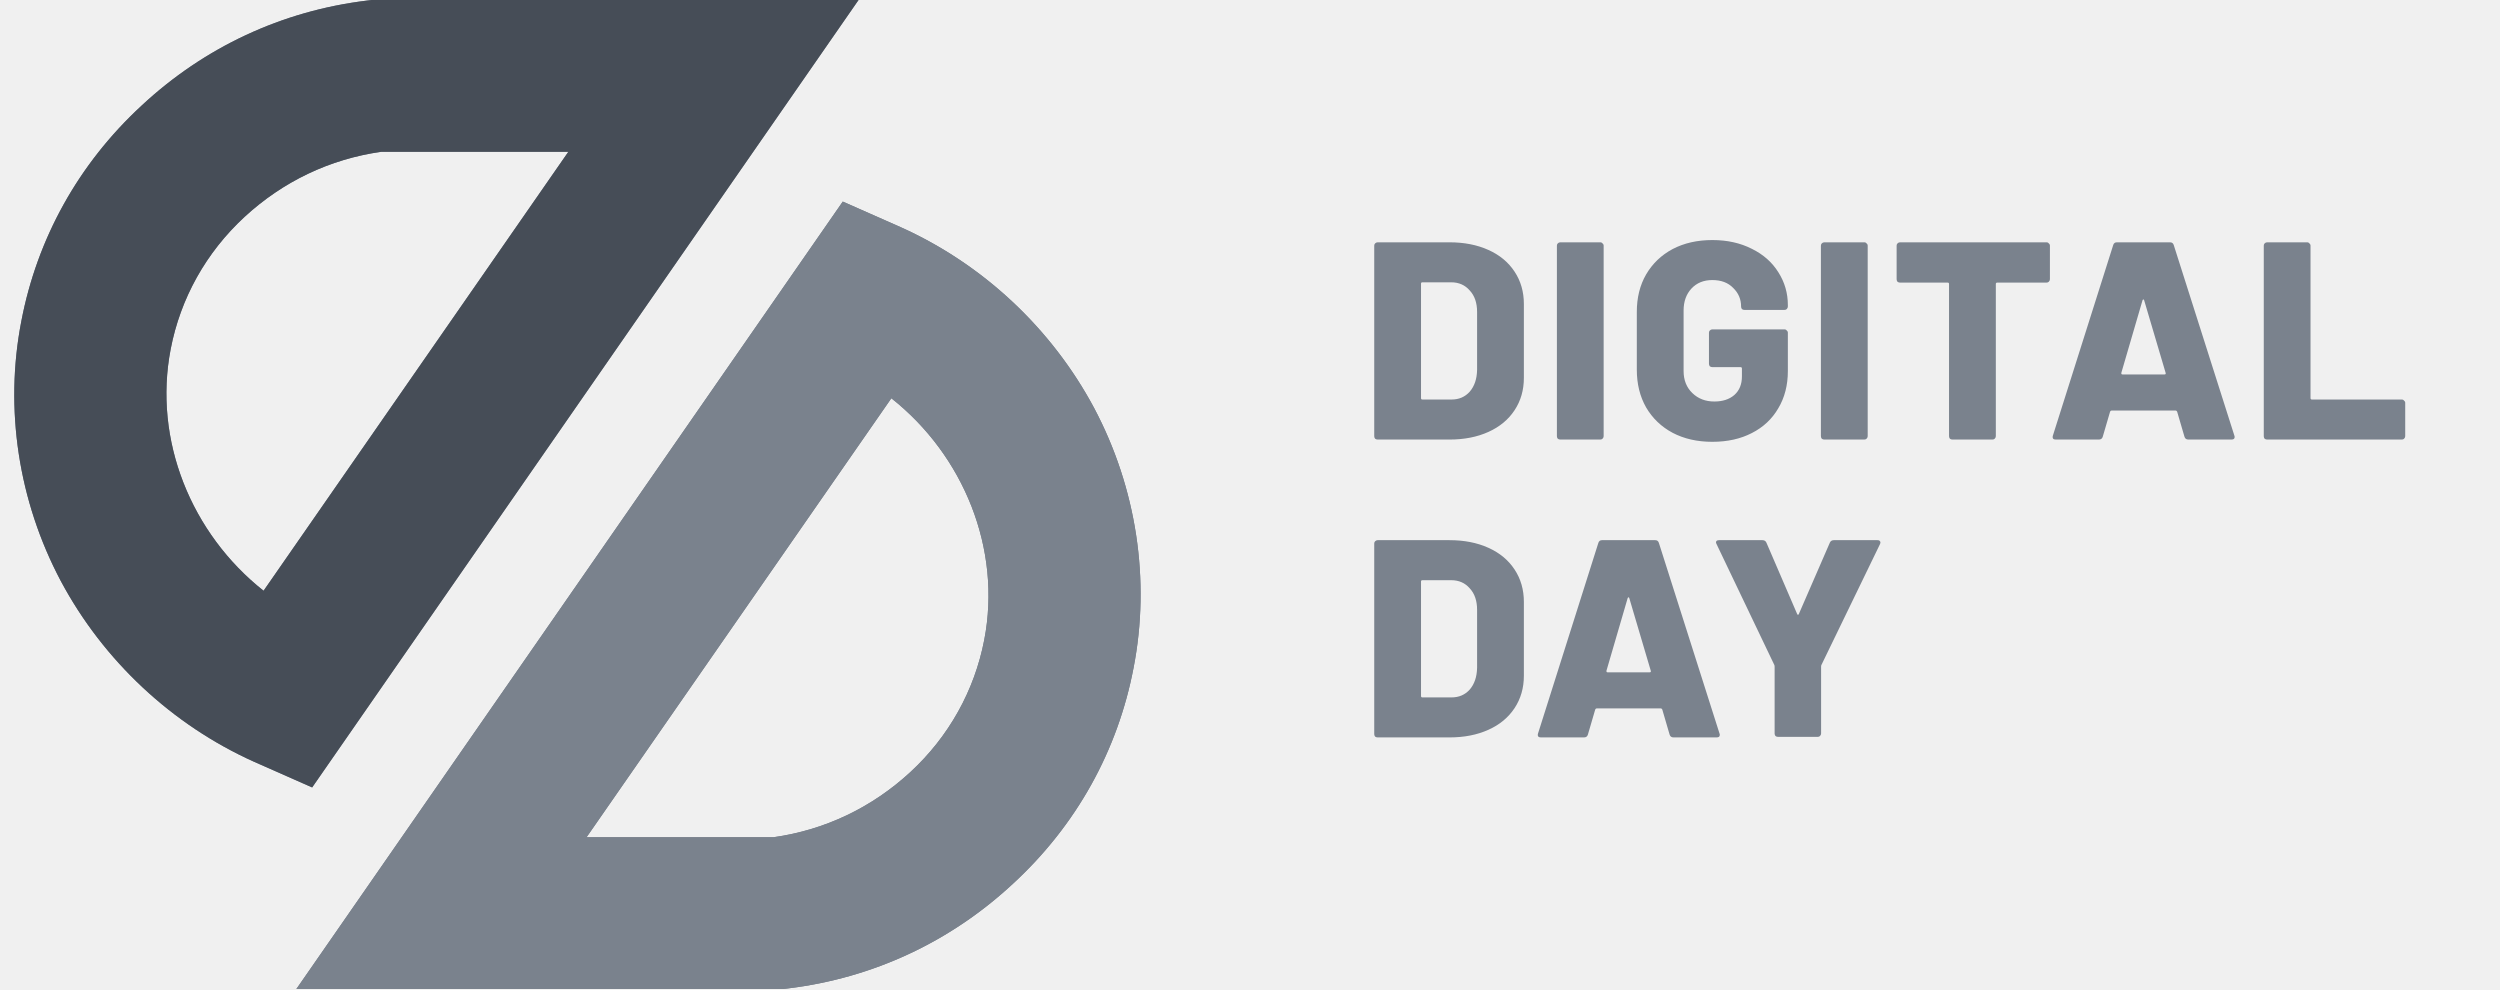
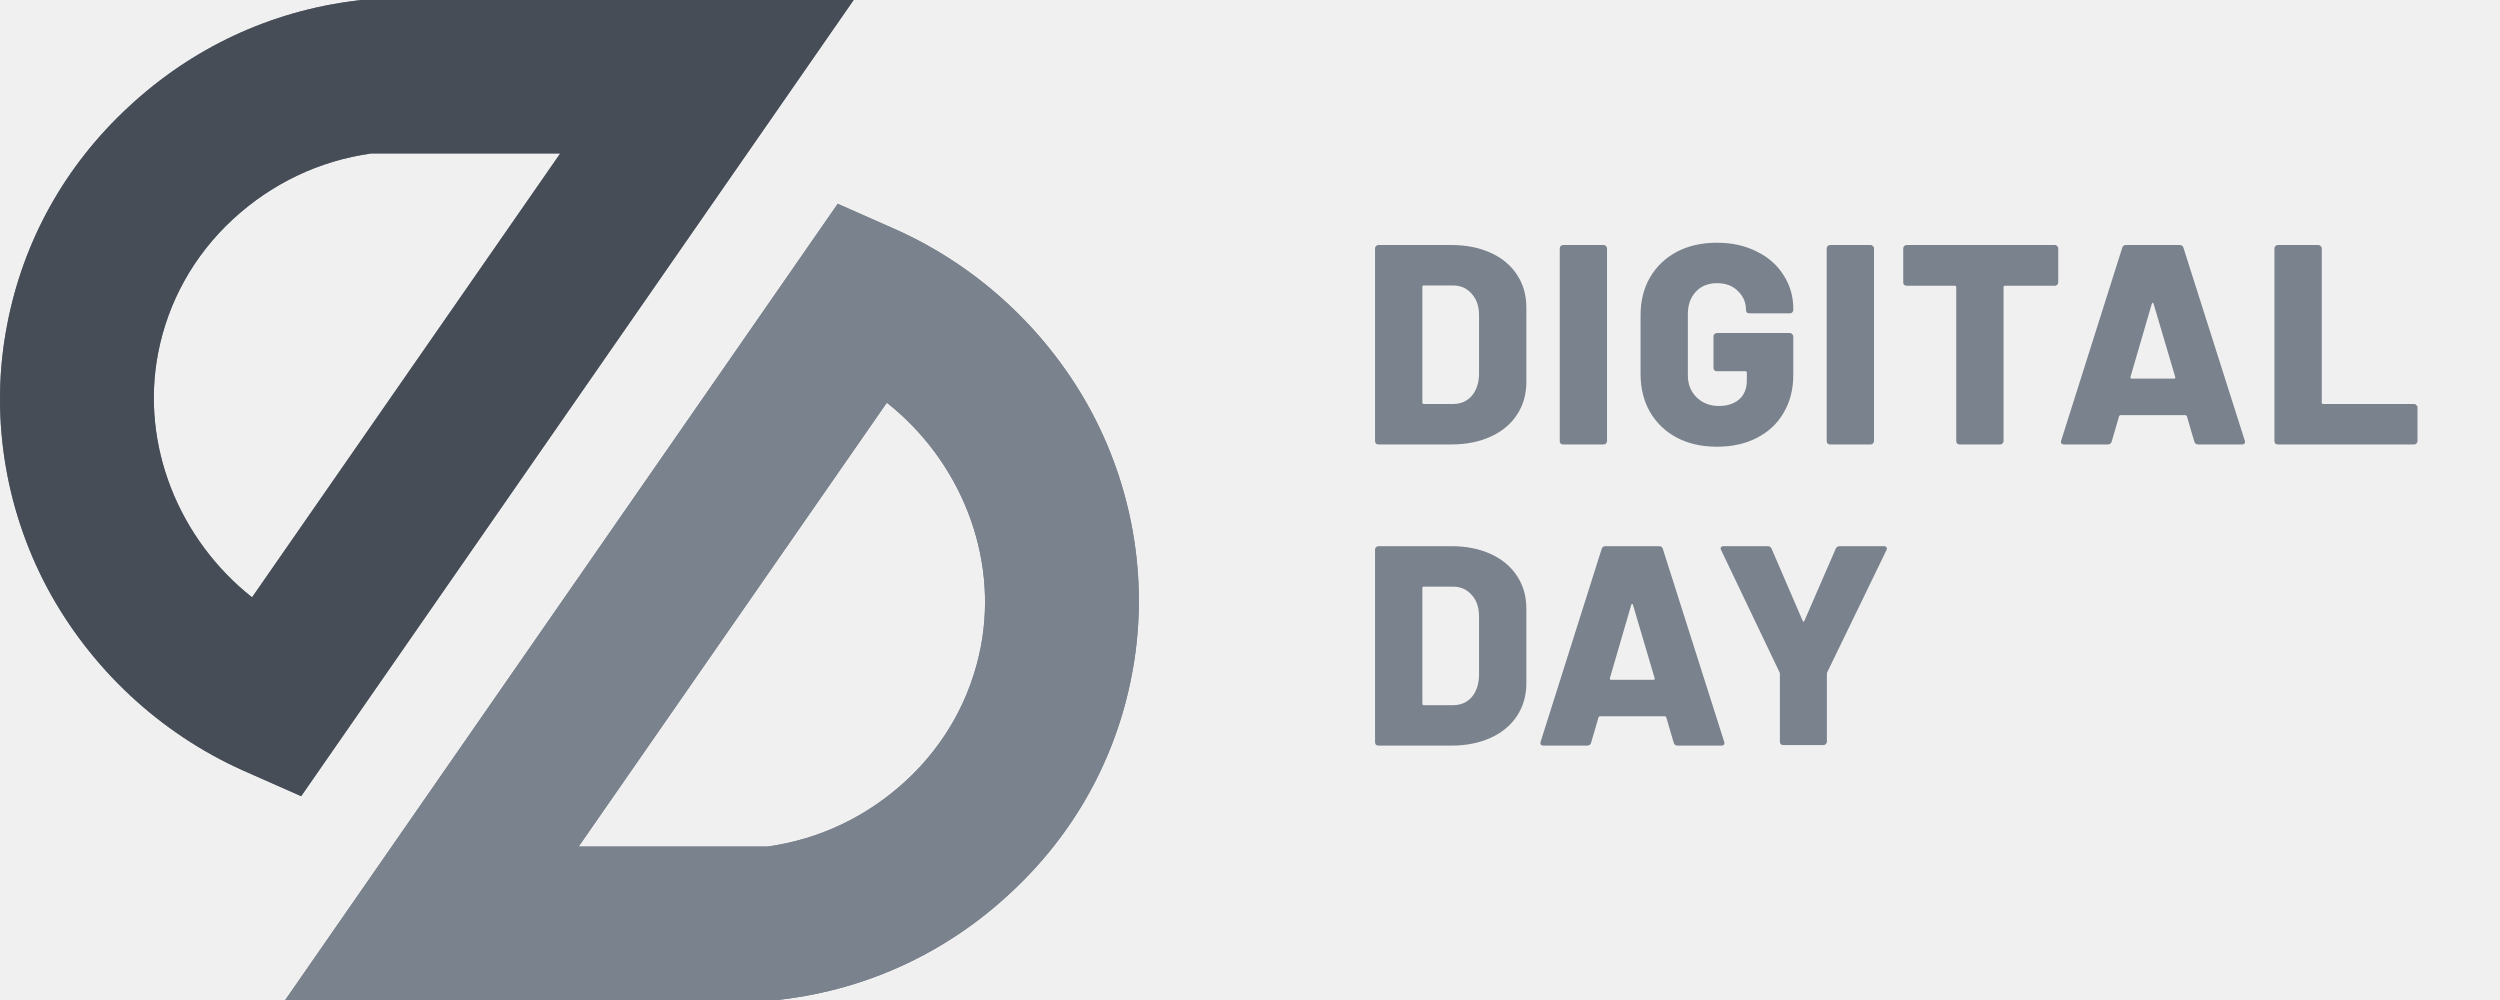
- <svg xmlns="http://www.w3.org/2000/svg" width="91" height="36" viewBox="0 0 91 36" fill="none">
-   <g clip-path="url(#clip0_2900_1902)">
-     <path d="M28.511 36H10.787L30.677 7.337L32.776 8.265C35.782 9.613 38.279 11.956 39.826 14.851C41.373 17.768 41.881 21.127 41.262 24.309C40.688 27.315 39.185 30.033 36.886 32.155C34.61 34.276 31.782 35.602 28.688 35.978L28.511 36ZM21.351 30.475H28.157C30.036 30.21 31.737 29.392 33.13 28.11C34.544 26.807 35.472 25.127 35.826 23.293C36.467 19.978 35.074 16.575 32.445 14.497L21.351 30.475Z" fill="#7A828D" />
-     <path d="M11.362 28.663L9.262 27.735C6.257 26.387 3.76 24.044 2.213 21.149C0.666 18.232 0.157 14.873 0.776 11.691C1.351 8.685 2.854 5.967 5.152 3.845C7.428 1.724 10.257 0.398 13.351 0.022L13.528 0H31.251L11.362 28.663ZM13.881 5.525C12.003 5.79 10.301 6.608 8.909 7.889C7.494 9.193 6.566 10.873 6.213 12.707C5.572 16.022 6.964 19.425 9.594 21.503L20.688 5.525H13.881Z" fill="#7A828D" />
-     <path d="M28.511 36H10.787L30.677 7.337L32.776 8.265C35.782 9.613 38.279 11.956 39.826 14.851C41.373 17.768 41.881 21.127 41.262 24.309C40.688 27.315 39.185 30.033 36.886 32.155C34.61 34.276 31.782 35.602 28.688 35.978L28.511 36ZM21.351 30.475H28.157C30.036 30.21 31.737 29.392 33.13 28.11C34.544 26.807 35.472 25.127 35.826 23.293C36.467 19.978 35.074 16.575 32.445 14.497L21.351 30.475Z" fill="#7A828D" />
-     <path d="M11.362 28.663L9.262 27.735C6.257 26.387 3.76 24.044 2.213 21.149C0.666 18.232 0.157 14.873 0.776 11.691C1.351 8.685 2.854 5.967 5.152 3.845C7.428 1.724 10.257 0.398 13.351 0.022L13.528 0H31.251L11.362 28.663ZM13.881 5.525C12.003 5.79 10.301 6.608 8.909 7.889C7.494 9.193 6.566 10.873 6.213 12.707C5.572 16.022 6.964 19.425 9.594 21.503L20.688 5.525H13.881Z" fill="#464D57" />
-     <path d="M50.145 16C50.111 16 50.08 15.99 50.053 15.969C50.032 15.942 50.022 15.911 50.022 15.877V8.943C50.022 8.909 50.032 8.881 50.053 8.861C50.08 8.833 50.111 8.82 50.145 8.82H52.761C53.294 8.82 53.766 8.912 54.176 9.097C54.587 9.281 54.905 9.545 55.13 9.887C55.356 10.228 55.469 10.622 55.469 11.066V13.754C55.469 14.198 55.356 14.591 55.13 14.933C54.905 15.275 54.587 15.538 54.176 15.723C53.766 15.908 53.294 16 52.761 16H50.145ZM51.725 14.492C51.725 14.526 51.742 14.543 51.776 14.543H52.833C53.106 14.543 53.328 14.448 53.499 14.256C53.67 14.058 53.759 13.795 53.766 13.466V11.353C53.766 11.025 53.677 10.765 53.499 10.574C53.328 10.376 53.103 10.276 52.822 10.276H51.776C51.742 10.276 51.725 10.293 51.725 10.328V14.492ZM56.794 16C56.76 16 56.729 15.99 56.702 15.969C56.681 15.942 56.671 15.911 56.671 15.877V8.943C56.671 8.909 56.681 8.881 56.702 8.861C56.729 8.833 56.76 8.82 56.794 8.82H58.25C58.285 8.82 58.312 8.833 58.332 8.861C58.36 8.881 58.373 8.909 58.373 8.943V15.877C58.373 15.911 58.36 15.942 58.332 15.969C58.312 15.99 58.285 16 58.25 16H56.794ZM62.329 16.082C61.782 16.082 61.3 15.973 60.883 15.754C60.473 15.535 60.151 15.227 59.919 14.831C59.693 14.434 59.58 13.976 59.58 13.456V11.353C59.58 10.834 59.693 10.379 59.919 9.989C60.151 9.592 60.473 9.285 60.883 9.066C61.3 8.847 61.782 8.738 62.329 8.738C62.87 8.738 63.348 8.844 63.765 9.056C64.183 9.261 64.504 9.545 64.73 9.907C64.962 10.27 65.078 10.669 65.078 11.107V11.158C65.078 11.193 65.065 11.223 65.037 11.251C65.017 11.271 64.989 11.281 64.955 11.281H63.499C63.464 11.281 63.434 11.271 63.406 11.251C63.386 11.223 63.376 11.193 63.376 11.158C63.376 10.892 63.28 10.666 63.088 10.481C62.904 10.29 62.651 10.194 62.329 10.194C62.015 10.194 61.762 10.297 61.57 10.502C61.379 10.707 61.283 10.974 61.283 11.302V13.507C61.283 13.836 61.389 14.102 61.601 14.307C61.813 14.513 62.08 14.615 62.401 14.615C62.702 14.615 62.945 14.537 63.129 14.379C63.314 14.215 63.406 13.989 63.406 13.702V13.415C63.406 13.381 63.389 13.364 63.355 13.364H62.329C62.295 13.364 62.264 13.354 62.237 13.333C62.216 13.306 62.206 13.275 62.206 13.241V12.112C62.206 12.078 62.216 12.051 62.237 12.03C62.264 12.003 62.295 11.989 62.329 11.989H64.955C64.989 11.989 65.017 12.003 65.037 12.03C65.065 12.051 65.078 12.078 65.078 12.112V13.507C65.078 14.02 64.962 14.472 64.73 14.861C64.504 15.251 64.183 15.552 63.765 15.764C63.355 15.976 62.876 16.082 62.329 16.082ZM66.405 16C66.37 16 66.34 15.99 66.312 15.969C66.292 15.942 66.281 15.911 66.281 15.877V8.943C66.281 8.909 66.292 8.881 66.312 8.861C66.34 8.833 66.37 8.82 66.405 8.82H67.861C67.895 8.82 67.923 8.833 67.943 8.861C67.971 8.881 67.984 8.909 67.984 8.943V15.877C67.984 15.911 67.971 15.942 67.943 15.969C67.923 15.99 67.895 16 67.861 16H66.405ZM74.494 8.82C74.528 8.82 74.556 8.833 74.576 8.861C74.604 8.881 74.617 8.909 74.617 8.943V10.164C74.617 10.198 74.604 10.228 74.576 10.256C74.556 10.276 74.528 10.287 74.494 10.287H72.699C72.665 10.287 72.648 10.304 72.648 10.338V15.877C72.648 15.911 72.634 15.942 72.607 15.969C72.586 15.99 72.559 16 72.525 16H71.068C71.034 16 71.003 15.99 70.976 15.969C70.955 15.942 70.945 15.911 70.945 15.877V10.338C70.945 10.304 70.928 10.287 70.894 10.287H69.16C69.126 10.287 69.095 10.276 69.068 10.256C69.047 10.228 69.037 10.198 69.037 10.164V8.943C69.037 8.909 69.047 8.881 69.068 8.861C69.095 8.833 69.126 8.82 69.16 8.82H74.494ZM79.659 16C79.583 16 79.535 15.966 79.515 15.897L79.248 14.985C79.234 14.957 79.217 14.944 79.197 14.944H76.858C76.838 14.944 76.821 14.957 76.807 14.985L76.54 15.897C76.52 15.966 76.472 16 76.397 16H74.827C74.786 16 74.755 15.99 74.735 15.969C74.714 15.942 74.711 15.904 74.725 15.856L76.92 8.922C76.94 8.854 76.985 8.82 77.053 8.82H78.992C79.06 8.82 79.105 8.854 79.125 8.922L81.331 15.856C81.337 15.87 81.341 15.887 81.341 15.908C81.341 15.969 81.303 16 81.228 16H79.659ZM77.217 13.569C77.21 13.61 77.224 13.63 77.258 13.63H78.787C78.828 13.63 78.841 13.61 78.828 13.569L78.048 10.933C78.041 10.905 78.031 10.895 78.017 10.902C78.004 10.902 77.993 10.912 77.987 10.933L77.217 13.569ZM82.524 16C82.49 16 82.459 15.99 82.431 15.969C82.411 15.942 82.401 15.911 82.401 15.877V8.943C82.401 8.909 82.411 8.881 82.431 8.861C82.459 8.833 82.49 8.82 82.524 8.82H83.98C84.014 8.82 84.042 8.833 84.062 8.861C84.09 8.881 84.103 8.909 84.103 8.943V14.492C84.103 14.526 84.121 14.543 84.155 14.543H87.427C87.461 14.543 87.488 14.557 87.509 14.585C87.536 14.605 87.55 14.632 87.55 14.666V15.877C87.55 15.911 87.536 15.942 87.509 15.969C87.488 15.99 87.461 16 87.427 16H82.524Z" fill="#7A828D" />
-     <path d="M50.145 26.842C50.111 26.842 50.08 26.832 50.053 26.812C50.032 26.784 50.022 26.753 50.022 26.719V19.785C50.022 19.751 50.032 19.724 50.053 19.703C50.08 19.676 50.111 19.662 50.145 19.662H52.761C53.294 19.662 53.766 19.754 54.176 19.939C54.587 20.124 54.905 20.387 55.13 20.729C55.356 21.071 55.469 21.464 55.469 21.909V24.596C55.469 25.04 55.356 25.434 55.13 25.776C54.905 26.117 54.587 26.381 54.176 26.565C53.766 26.75 53.294 26.842 52.761 26.842H50.145ZM51.725 25.334C51.725 25.369 51.742 25.386 51.776 25.386H52.833C53.106 25.386 53.328 25.29 53.499 25.099C53.67 24.9 53.759 24.637 53.766 24.309V22.196C53.766 21.867 53.677 21.608 53.499 21.416C53.328 21.218 53.103 21.119 52.822 21.119H51.776C51.742 21.119 51.725 21.136 51.725 21.17V25.334ZM60.918 26.842C60.842 26.842 60.795 26.808 60.774 26.74L60.507 25.827C60.494 25.799 60.477 25.786 60.456 25.786H58.117C58.097 25.786 58.08 25.799 58.066 25.827L57.799 26.74C57.779 26.808 57.731 26.842 57.656 26.842H56.086C56.045 26.842 56.015 26.832 55.994 26.812C55.974 26.784 55.97 26.747 55.984 26.699L58.179 19.765C58.199 19.696 58.244 19.662 58.312 19.662H60.251C60.319 19.662 60.364 19.696 60.384 19.765L62.59 26.699C62.596 26.712 62.6 26.73 62.6 26.75C62.6 26.812 62.562 26.842 62.487 26.842H60.918ZM58.476 24.411C58.469 24.452 58.483 24.473 58.517 24.473H60.046C60.087 24.473 60.1 24.452 60.087 24.411L59.307 21.775C59.3 21.748 59.29 21.738 59.276 21.744C59.263 21.744 59.252 21.755 59.246 21.775L58.476 24.411ZM64.719 26.822C64.685 26.822 64.654 26.812 64.627 26.791C64.606 26.764 64.596 26.733 64.596 26.699V24.268C64.596 24.24 64.592 24.22 64.586 24.206L62.483 19.806C62.469 19.778 62.462 19.758 62.462 19.744C62.462 19.689 62.5 19.662 62.575 19.662H64.155C64.223 19.662 64.271 19.693 64.298 19.754L65.416 22.349C65.437 22.391 65.457 22.391 65.478 22.349L66.606 19.754C66.634 19.693 66.682 19.662 66.75 19.662H68.34C68.388 19.662 68.418 19.676 68.432 19.703C68.453 19.724 68.453 19.758 68.432 19.806L66.299 24.206C66.292 24.22 66.288 24.24 66.288 24.268V26.699C66.288 26.733 66.275 26.764 66.247 26.791C66.227 26.812 66.199 26.822 66.165 26.822H64.719Z" fill="#7A828D" />
+ <svg xmlns="http://www.w3.org/2000/svg" width="90" height="36" viewBox="0 0 90 36" fill="none">
+   <g clip-path="url(#clip0_5037_3079)">
+     <path d="M27.992 36H10.268L30.158 7.337L32.257 8.265C35.263 9.613 37.76 11.956 39.307 14.851C40.854 17.768 41.362 21.127 40.743 24.309C40.169 27.315 38.666 30.033 36.368 32.155C34.092 34.276 31.263 35.602 28.169 35.978L27.992 36ZM20.832 30.475H27.639C29.517 30.21 31.219 29.392 32.611 28.11C34.025 26.807 34.953 25.127 35.307 23.293C35.948 19.978 34.556 16.575 31.926 14.497L20.832 30.475Z" fill="#7A828D" />
+     <path d="M10.842 28.663L8.743 27.735C5.737 26.387 3.24 24.044 1.693 21.149C0.146 18.232 -0.362 14.873 0.257 11.691C0.831 8.685 2.334 5.967 4.632 3.845C6.909 1.724 9.737 0.398 12.831 0.022L13.008 0H30.732L10.842 28.663ZM13.362 5.525C11.483 5.79 9.782 6.608 8.389 7.889C6.975 9.193 6.047 10.873 5.693 12.707C5.052 16.022 6.444 19.425 9.074 21.503L20.168 5.525H13.362Z" fill="#7A828D" />
+     <path d="M27.992 36H10.268L30.158 7.337L32.257 8.265C35.263 9.613 37.76 11.956 39.307 14.851C40.854 17.768 41.362 21.127 40.743 24.309C40.169 27.315 38.666 30.033 36.368 32.155C34.092 34.276 31.263 35.602 28.169 35.978L27.992 36ZM20.832 30.475H27.639C29.517 30.21 31.219 29.392 32.611 28.11C34.025 26.807 34.953 25.127 35.307 23.293C35.948 19.978 34.556 16.575 31.926 14.497L20.832 30.475Z" fill="#7A828D" />
+     <path d="M10.842 28.663L8.743 27.735C5.737 26.387 3.24 24.044 1.693 21.149C0.146 18.232 -0.362 14.873 0.257 11.691C0.831 8.685 2.334 5.967 4.632 3.845C6.909 1.724 9.737 0.398 12.831 0.022L13.008 0H30.732L10.842 28.663ZM13.362 5.525C11.483 5.79 9.782 6.608 8.389 7.889C6.975 9.193 6.047 10.873 5.693 12.707C5.052 16.022 6.444 19.425 9.074 21.503L20.168 5.525H13.362Z" fill="#464D57" />
+     <path d="M49.625 16C49.591 16 49.56 15.99 49.533 15.969C49.512 15.942 49.502 15.911 49.502 15.877V8.943C49.502 8.909 49.512 8.881 49.533 8.861C49.56 8.833 49.591 8.82 49.625 8.82H52.241C52.774 8.82 53.246 8.912 53.656 9.097C54.067 9.281 54.385 9.545 54.61 9.887C54.836 10.228 54.949 10.622 54.949 11.066V13.754C54.949 14.198 54.836 14.591 54.61 14.933C54.385 15.275 54.067 15.538 53.656 15.723C53.246 15.908 52.774 16 52.241 16H49.625ZM51.205 14.492C51.205 14.526 51.222 14.543 51.256 14.543H52.313C52.586 14.543 52.808 14.448 52.979 14.256C53.15 14.058 53.239 13.795 53.246 13.466V11.353C53.246 11.025 53.157 10.765 52.979 10.574C52.808 10.376 52.583 10.276 52.302 10.276H51.256C51.222 10.276 51.205 10.293 51.205 10.328V14.492ZM56.274 16C56.239 16 56.209 15.99 56.181 15.969C56.161 15.942 56.151 15.911 56.151 15.877V8.943C56.151 8.909 56.161 8.881 56.181 8.861C56.209 8.833 56.239 8.82 56.274 8.82H57.73C57.764 8.82 57.792 8.833 57.812 8.861C57.84 8.881 57.853 8.909 57.853 8.943V15.877C57.853 15.911 57.84 15.942 57.812 15.969C57.792 15.99 57.764 16 57.73 16H56.274ZM61.809 16.082C61.262 16.082 60.78 15.973 60.363 15.754C59.953 15.535 59.631 15.227 59.399 14.831C59.173 14.434 59.06 13.976 59.06 13.456V11.353C59.06 10.834 59.173 10.379 59.399 9.989C59.631 9.592 59.953 9.285 60.363 9.066C60.78 8.847 61.262 8.738 61.809 8.738C62.349 8.738 62.828 8.844 63.245 9.056C63.662 9.261 63.984 9.545 64.209 9.907C64.442 10.27 64.558 10.669 64.558 11.107V11.158C64.558 11.193 64.544 11.223 64.517 11.251C64.497 11.271 64.469 11.281 64.435 11.281H62.978C62.944 11.281 62.913 11.271 62.886 11.251C62.866 11.223 62.855 11.193 62.855 11.158C62.855 10.892 62.76 10.666 62.568 10.481C62.383 10.29 62.13 10.194 61.809 10.194C61.495 10.194 61.242 10.297 61.05 10.502C60.859 10.707 60.763 10.974 60.763 11.302V13.507C60.763 13.836 60.869 14.102 61.081 14.307C61.293 14.513 61.559 14.615 61.881 14.615C62.182 14.615 62.425 14.537 62.609 14.379C62.794 14.215 62.886 13.989 62.886 13.702V13.415C62.886 13.381 62.869 13.364 62.835 13.364H61.809C61.775 13.364 61.744 13.354 61.717 13.333C61.696 13.306 61.686 13.275 61.686 13.241V12.112C61.686 12.078 61.696 12.051 61.717 12.03C61.744 12.003 61.775 11.989 61.809 11.989H64.435C64.469 11.989 64.497 12.003 64.517 12.03C64.544 12.051 64.558 12.078 64.558 12.112V13.507C64.558 14.02 64.442 14.472 64.209 14.861C63.984 15.251 63.662 15.552 63.245 15.764C62.835 15.976 62.356 16.082 61.809 16.082ZM65.885 16C65.85 16 65.82 15.99 65.792 15.969C65.772 15.942 65.761 15.911 65.761 15.877V8.943C65.761 8.909 65.772 8.881 65.792 8.861C65.82 8.833 65.85 8.82 65.885 8.82H67.341C67.375 8.82 67.403 8.833 67.423 8.861C67.451 8.881 67.464 8.909 67.464 8.943V15.877C67.464 15.911 67.451 15.942 67.423 15.969C67.403 15.99 67.375 16 67.341 16H65.885ZM73.974 8.82C74.008 8.82 74.036 8.833 74.056 8.861C74.084 8.881 74.097 8.909 74.097 8.943V10.164C74.097 10.198 74.084 10.228 74.056 10.256C74.036 10.276 74.008 10.287 73.974 10.287H72.179C72.145 10.287 72.128 10.304 72.128 10.338V15.877C72.128 15.911 72.114 15.942 72.087 15.969C72.066 15.99 72.039 16 72.005 16H70.548C70.514 16 70.483 15.99 70.456 15.969C70.435 15.942 70.425 15.911 70.425 15.877V10.338C70.425 10.304 70.408 10.287 70.374 10.287H68.64C68.606 10.287 68.575 10.276 68.548 10.256C68.527 10.228 68.517 10.198 68.517 10.164V8.943C68.517 8.909 68.527 8.881 68.548 8.861C68.575 8.833 68.606 8.82 68.64 8.82H73.974ZM79.138 16C79.063 16 79.015 15.966 78.995 15.897L78.728 14.985C78.714 14.957 78.697 14.944 78.677 14.944H76.338C76.317 14.944 76.3 14.957 76.287 14.985L76.02 15.897C75.999 15.966 75.952 16 75.876 16H74.307C74.266 16 74.235 15.99 74.215 15.969C74.194 15.942 74.191 15.904 74.204 15.856L76.4 8.922C76.42 8.854 76.465 8.82 76.533 8.82H78.472C78.54 8.82 78.584 8.854 78.605 8.922L80.81 15.856C80.817 15.87 80.821 15.887 80.821 15.908C80.821 15.969 80.783 16 80.708 16H79.138ZM76.697 13.569C76.69 13.61 76.704 13.63 76.738 13.63H78.266C78.308 13.63 78.321 13.61 78.308 13.569L77.528 10.933C77.521 10.905 77.511 10.895 77.497 10.902C77.483 10.902 77.473 10.912 77.466 10.933L76.697 13.569ZM82.004 16C81.969 16 81.939 15.99 81.911 15.969C81.891 15.942 81.88 15.911 81.88 15.877V8.943C81.88 8.909 81.891 8.881 81.911 8.861C81.939 8.833 81.969 8.82 82.004 8.82H83.46C83.494 8.82 83.522 8.833 83.542 8.861C83.57 8.881 83.583 8.909 83.583 8.943V14.492C83.583 14.526 83.6 14.543 83.635 14.543H86.907C86.941 14.543 86.968 14.557 86.989 14.585C87.016 14.605 87.03 14.632 87.03 14.666V15.877C87.03 15.911 87.016 15.942 86.989 15.969C86.968 15.99 86.941 16 86.907 16H82.004Z" fill="#7A828D" />
+     <path d="M49.625 26.842C49.591 26.842 49.56 26.832 49.533 26.812C49.512 26.784 49.502 26.753 49.502 26.719V19.785C49.502 19.751 49.512 19.724 49.533 19.703C49.56 19.676 49.591 19.662 49.625 19.662H52.241C52.774 19.662 53.246 19.754 53.656 19.939C54.066 20.124 54.384 20.387 54.61 20.729C54.836 21.071 54.949 21.464 54.949 21.909V24.596C54.949 25.04 54.836 25.434 54.61 25.776C54.384 26.117 54.066 26.381 53.656 26.565C53.246 26.75 52.774 26.842 52.241 26.842H49.625ZM51.205 25.334C51.205 25.369 51.222 25.386 51.256 25.386H52.312C52.586 25.386 52.808 25.29 52.979 25.099C53.15 24.9 53.239 24.637 53.246 24.309V22.196C53.246 21.867 53.157 21.608 52.979 21.416C52.808 21.218 52.583 21.119 52.302 21.119H51.256C51.222 21.119 51.205 21.136 51.205 21.17V25.334ZM60.397 26.842C60.322 26.842 60.274 26.808 60.254 26.74L59.987 25.827C59.973 25.799 59.956 25.786 59.936 25.786H57.597C57.577 25.786 57.559 25.799 57.546 25.827L57.279 26.74C57.258 26.808 57.211 26.842 57.135 26.842H55.566C55.525 26.842 55.494 26.832 55.474 26.812C55.453 26.784 55.45 26.747 55.464 26.699L57.659 19.765C57.679 19.696 57.724 19.662 57.792 19.662H59.731C59.799 19.662 59.843 19.696 59.864 19.765L62.069 26.699C62.076 26.712 62.08 26.73 62.08 26.75C62.08 26.812 62.042 26.842 61.967 26.842H60.397ZM57.956 24.411C57.949 24.452 57.963 24.473 57.997 24.473H59.525C59.566 24.473 59.58 24.452 59.566 24.411L58.787 21.775C58.78 21.748 58.77 21.738 58.756 21.744C58.742 21.744 58.732 21.755 58.725 21.775L57.956 24.411ZM64.199 26.822C64.164 26.822 64.134 26.812 64.106 26.791C64.086 26.764 64.076 26.733 64.076 26.699V24.268C64.076 24.24 64.072 24.22 64.065 24.206L61.962 19.806C61.949 19.778 61.942 19.758 61.942 19.744C61.942 19.689 61.98 19.662 62.055 19.662H63.635C63.703 19.662 63.751 19.693 63.778 19.754L64.896 22.349C64.917 22.391 64.937 22.391 64.958 22.349L66.086 19.754C66.113 19.693 66.161 19.662 66.23 19.662H67.82C67.867 19.662 67.898 19.676 67.912 19.703C67.932 19.724 67.932 19.758 67.912 19.806L65.778 24.206C65.772 24.22 65.768 24.24 65.768 24.268V26.699C65.768 26.733 65.754 26.764 65.727 26.791C65.707 26.812 65.679 26.822 65.645 26.822H64.199Z" fill="#7A828D" />
  </g>
  <defs>
-     <clipPath id="clip0_2900_1902">
-       <rect width="90" height="36" fill="white" transform="translate(0.519531)" />
+     <clipPath id="clip0_5037_3079">
+       <rect width="90" height="36" fill="white" />
    </clipPath>
  </defs>
</svg>
